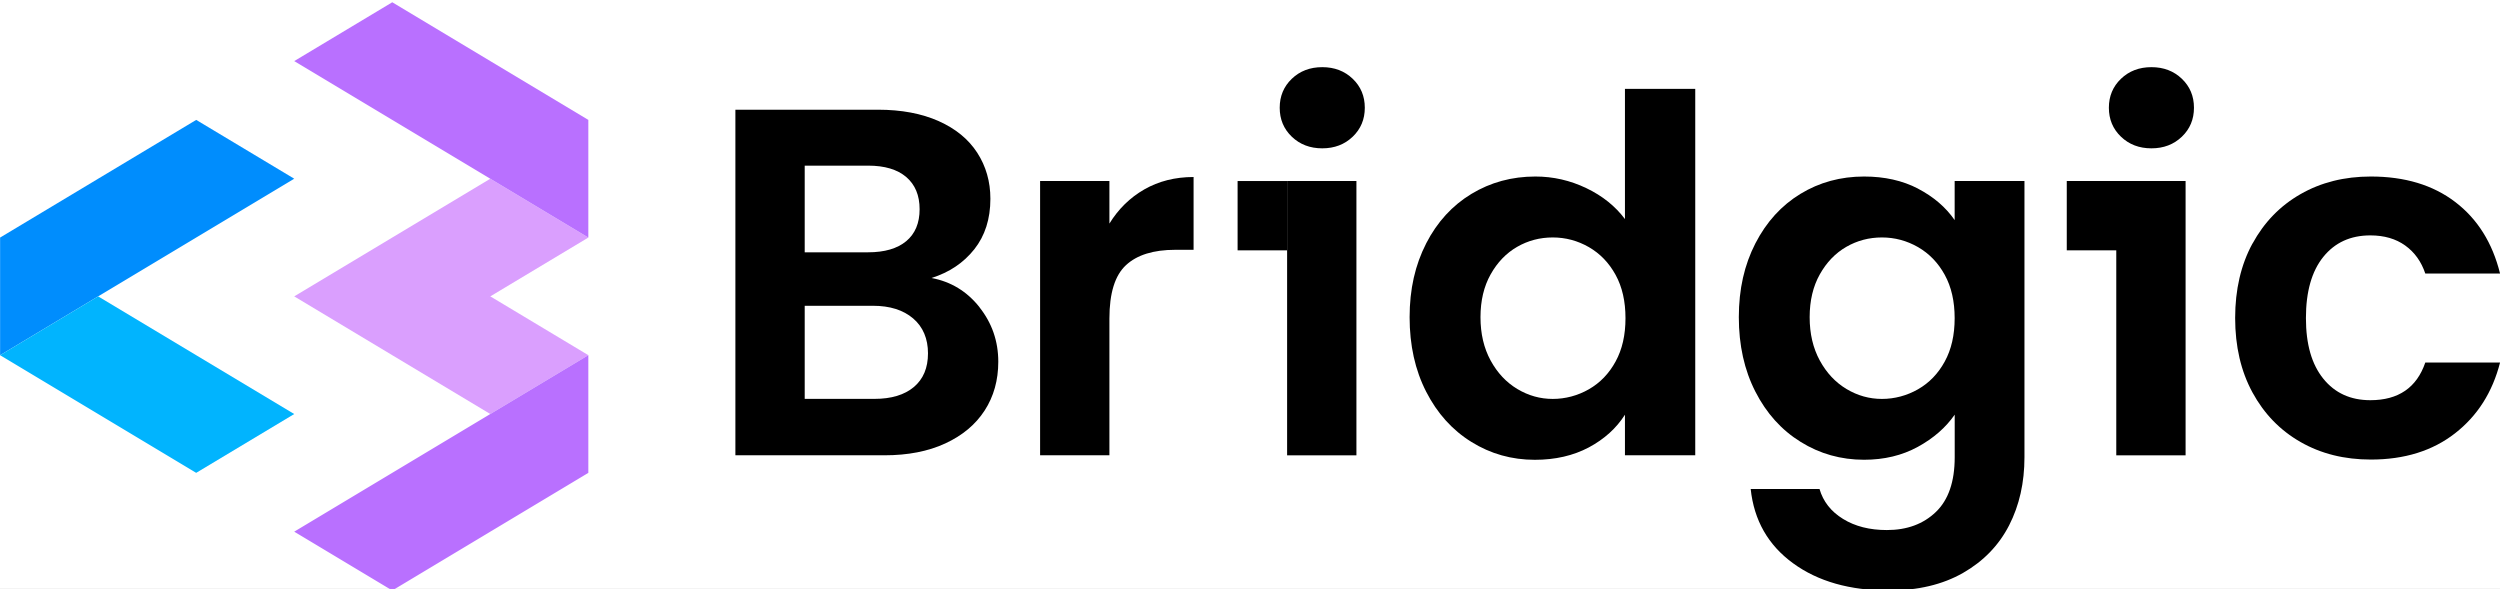
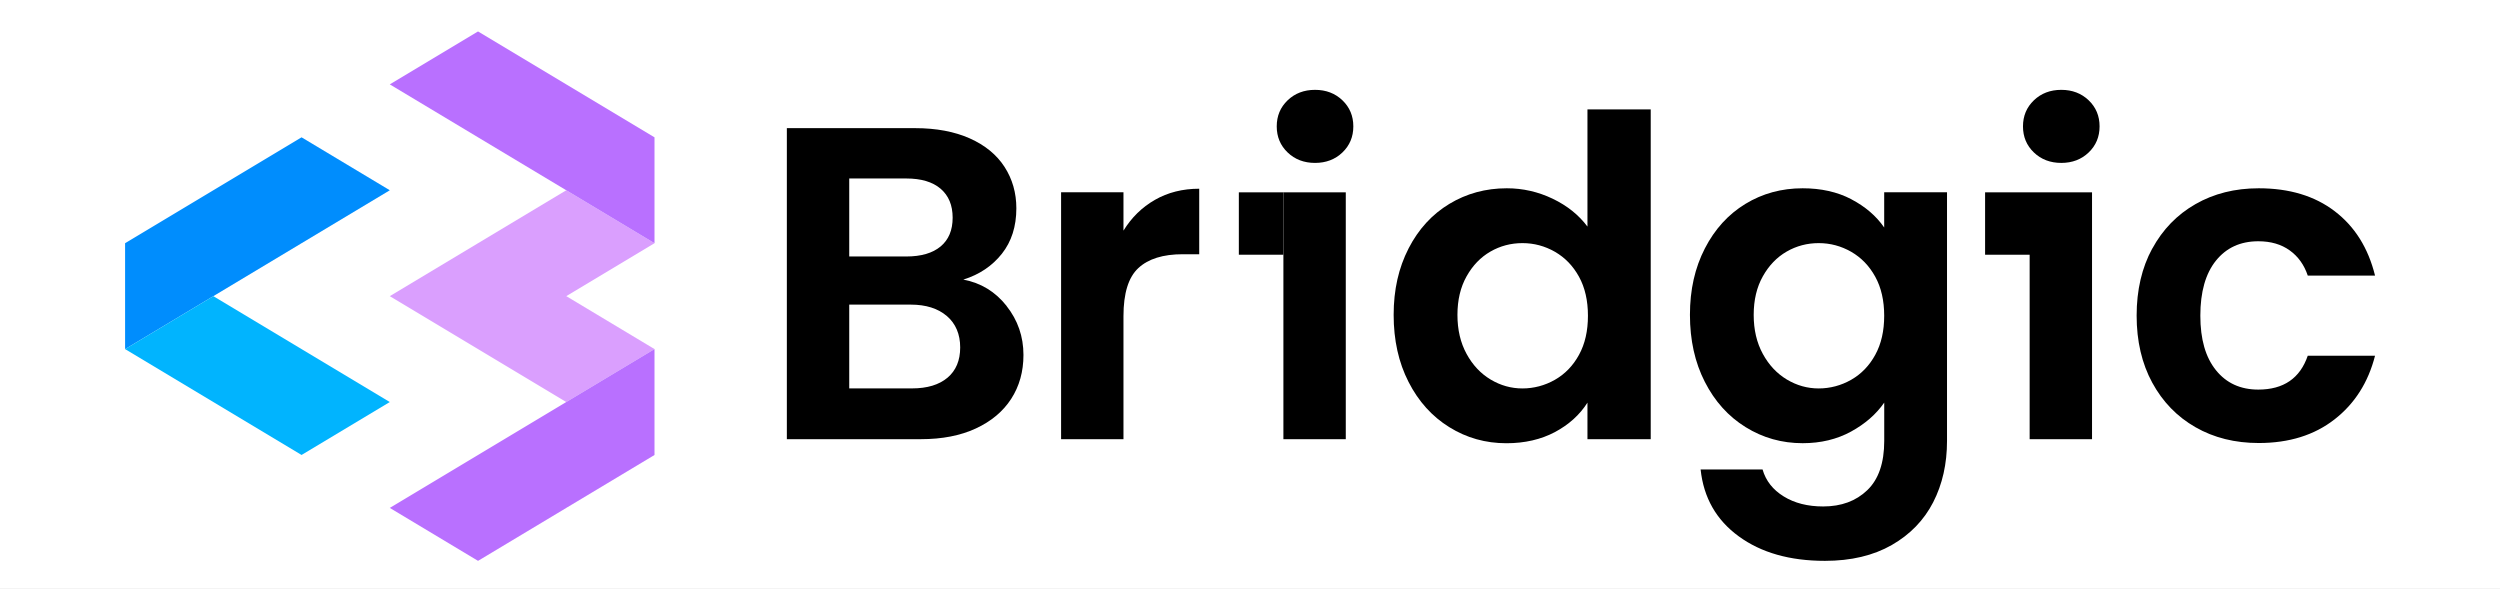
<svg xmlns="http://www.w3.org/2000/svg" version="1.1" viewBox="0 0 510 120">
  <rect width="100%" height="100%" fill="#ffffff" />
-   <g>
-     <path d="M199.81,62.68c2.56,3.23,3.84,6.94,3.84,11.11,0,3.77-.93,7.09-2.78,9.95-1.85,2.86-4.53,5.1-8.03,6.72-3.5,1.62-7.64,2.42-12.42,2.42h-30.4V22.38h29.09c4.78,0,8.9.78,12.37,2.32,3.47,1.55,6.09,3.7,7.88,6.46,1.78,2.76,2.68,5.89,2.68,9.39,0,4.11-1.1,7.54-3.28,10.3-2.19,2.76-5.1,4.72-8.74,5.86,3.97.74,7.24,2.73,9.8,5.96ZM164.16,51.47h12.93c3.37,0,5.96-.76,7.78-2.27,1.82-1.52,2.73-3.69,2.73-6.52s-.91-5.01-2.73-6.57c-1.82-1.55-4.41-2.32-7.78-2.32h-12.93v17.68ZM186.43,78.95c1.92-1.62,2.88-3.9,2.88-6.87s-1.01-5.4-3.03-7.12c-2.02-1.72-4.75-2.58-8.18-2.58h-13.94v18.99h14.24c3.43,0,6.11-.81,8.03-2.42Z" />
-     <path d="M233.44,38.64c2.93-1.68,6.28-2.53,10.05-2.53v14.85h-3.74c-4.44,0-7.8,1.04-10.05,3.13-2.26,2.09-3.38,5.72-3.38,10.91v27.88h-14.14v-55.96h14.14v8.69c1.82-2.96,4.19-5.29,7.12-6.97Z" />
-     <path d="M290.94,49.65c2.25-4.38,5.34-7.74,9.24-10.1,3.91-2.36,8.25-3.54,13.03-3.54,3.64,0,7.1.79,10.4,2.37,3.3,1.58,5.92,3.69,7.88,6.31v-26.56h14.34v74.75h-14.34v-8.28c-1.75,2.76-4.21,4.98-7.37,6.67-3.17,1.68-6.84,2.53-11.01,2.53-4.71,0-9.02-1.21-12.93-3.64-3.91-2.42-6.99-5.84-9.24-10.25-2.26-4.41-3.38-9.48-3.38-15.2s1.13-10.67,3.38-15.05ZM329.58,56.07c-1.35-2.46-3.17-4.34-5.45-5.66-2.29-1.31-4.75-1.97-7.37-1.97s-5.05.64-7.27,1.92c-2.22,1.28-4.02,3.15-5.4,5.61-1.38,2.46-2.07,5.37-2.07,8.74s.69,6.31,2.07,8.84c1.38,2.53,3.2,4.46,5.45,5.81,2.26,1.35,4.66,2.02,7.22,2.02s5.08-.66,7.37-1.97c2.29-1.31,4.11-3.2,5.45-5.66,1.35-2.46,2.02-5.4,2.02-8.84s-.67-6.38-2.02-8.84Z" />
-     <path d="M391.28,38.49c3.16,1.65,5.66,3.79,7.47,6.41v-7.98h14.24v56.36c0,5.18-1.04,9.81-3.13,13.89-2.09,4.07-5.22,7.31-9.39,9.7-4.18,2.39-9.23,3.59-15.15,3.59-7.95,0-14.46-1.85-19.54-5.56-5.08-3.7-7.96-8.75-8.64-15.15h14.04c.74,2.56,2.34,4.6,4.8,6.11,2.46,1.52,5.44,2.27,8.94,2.27,4.11,0,7.44-1.23,10-3.69,2.56-2.46,3.84-6.18,3.84-11.16v-8.69c-1.82,2.63-4.33,4.82-7.53,6.57-3.2,1.75-6.85,2.63-10.96,2.63-4.71,0-9.02-1.21-12.93-3.64-3.91-2.42-6.99-5.84-9.24-10.25-2.26-4.41-3.38-9.48-3.38-15.2s1.13-10.67,3.38-15.05c2.25-4.38,5.32-7.74,9.19-10.1,3.87-2.36,8.2-3.54,12.98-3.54,4.17,0,7.84.82,11.01,2.47ZM396.73,56.07c-1.35-2.46-3.17-4.34-5.45-5.66-2.29-1.31-4.75-1.97-7.37-1.97s-5.05.64-7.27,1.92c-2.22,1.28-4.02,3.15-5.4,5.61-1.38,2.46-2.07,5.37-2.07,8.74s.69,6.31,2.07,8.84c1.38,2.53,3.2,4.46,5.45,5.81,2.26,1.35,4.66,2.02,7.22,2.02s5.08-.66,7.37-1.97c2.29-1.31,4.11-3.2,5.45-5.66,1.35-2.46,2.02-5.4,2.02-8.84s-.67-6.38-2.02-8.84Z" />
-     <path d="M432.68,27.89c-1.65-1.58-2.47-3.55-2.47-5.91s.82-4.33,2.47-5.91c1.65-1.58,3.72-2.37,6.21-2.37s4.56.79,6.21,2.37c1.65,1.58,2.47,3.55,2.47,5.91s-.82,4.33-2.47,5.91c-1.65,1.58-3.72,2.37-6.21,2.37s-4.56-.79-6.21-2.37ZM445.86,36.93v55.96h-14.14v-55.96h14.14ZM421.62,36.93h10.1v14.14h-10.1v-14.14Z" />
-     <path d="M459.51,49.7c2.36-4.34,5.62-7.71,9.8-10.1,4.17-2.39,8.95-3.59,14.34-3.59,6.93,0,12.68,1.73,17.22,5.2,4.55,3.47,7.59,8.33,9.14,14.59h-15.25c-.81-2.42-2.17-4.33-4.09-5.71-1.92-1.38-4.29-2.07-7.12-2.07-4.04,0-7.24,1.46-9.6,4.39-2.36,2.93-3.54,7.09-3.54,12.47s1.18,9.44,3.54,12.37c2.36,2.93,5.56,4.39,9.6,4.39,5.72,0,9.46-2.56,11.21-7.68h15.25c-1.55,6.06-4.61,10.88-9.19,14.44-4.58,3.57-10.3,5.35-17.17,5.35-5.39,0-10.17-1.19-14.34-3.58-4.18-2.39-7.44-5.76-9.8-10.1-2.36-4.34-3.54-9.41-3.54-15.2s1.18-10.86,3.54-15.2Z" />
+   <g transform="translate(255,60) scale(0.9) translate(-255,-60)">
    <g>
-       <path d="M263.53,27.89c-1.65-1.58-2.47-3.55-2.47-5.91s.82-4.33,2.47-5.91c1.65-1.58,3.72-2.37,6.21-2.37s4.56.79,6.21,2.37c1.65,1.58,2.47,3.55,2.47,5.91s-.82,4.33-2.47,5.91c-1.65,1.58-3.72,2.37-6.21,2.37s-4.56-.79-6.21-2.37ZM276.71,36.93v55.96h-14.14v-55.96h14.14Z" />
-       <rect x="252.47" y="36.93" width="10.1" height="14.14" />
+       <path d="M199.81,62.68c2.56,3.23,3.84,6.94,3.84,11.11,0,3.77-.93,7.09-2.78,9.95-1.85,2.86-4.53,5.1-8.03,6.72-3.5,1.62-7.64,2.42-12.42,2.42h-30.4V22.38h29.09c4.78,0,8.9.78,12.37,2.32,3.47,1.55,6.09,3.7,7.88,6.46,1.78,2.76,2.68,5.89,2.68,9.39,0,4.11-1.1,7.54-3.28,10.3-2.19,2.76-5.1,4.72-8.74,5.86,3.97.74,7.24,2.73,9.8,5.96ZM164.16,51.47h12.93c3.37,0,5.96-.76,7.78-2.27,1.82-1.52,2.73-3.69,2.73-6.52s-.91-5.01-2.73-6.57c-1.82-1.55-4.41-2.32-7.78-2.32h-12.93v17.68ZM186.43,78.95c1.92-1.62,2.88-3.9,2.88-6.87s-1.01-5.4-3.03-7.12c-2.02-1.72-4.75-2.58-8.18-2.58h-13.94v18.99h14.24c3.43,0,6.11-.81,8.03-2.42Z" />
+       <path d="M233.44,38.64c2.93-1.68,6.28-2.53,10.05-2.53v14.85h-3.74c-4.44,0-7.8,1.04-10.05,3.13-2.26,2.09-3.38,5.72-3.38,10.91v27.88h-14.14v-55.96h14.14v8.69c1.82-2.96,4.19-5.29,7.12-6.97Z" />
+       <path d="M290.94,49.65c2.25-4.38,5.34-7.74,9.24-10.1,3.91-2.36,8.25-3.54,13.03-3.54,3.64,0,7.1.79,10.4,2.37,3.3,1.58,5.92,3.69,7.88,6.31v-26.56h14.34v74.75h-14.34v-8.28c-1.75,2.76-4.21,4.98-7.37,6.67-3.17,1.68-6.84,2.53-11.01,2.53-4.71,0-9.02-1.21-12.93-3.64-3.91-2.42-6.99-5.84-9.24-10.25-2.26-4.41-3.38-9.48-3.38-15.2s1.13-10.67,3.38-15.05ZM329.58,56.07c-1.35-2.46-3.17-4.34-5.45-5.66-2.29-1.31-4.75-1.97-7.37-1.97s-5.05.64-7.27,1.92c-2.22,1.28-4.02,3.15-5.4,5.61-1.38,2.46-2.07,5.37-2.07,8.74s.69,6.31,2.07,8.84c1.38,2.53,3.2,4.46,5.45,5.81,2.26,1.35,4.66,2.02,7.22,2.02s5.08-.66,7.37-1.97c2.29-1.31,4.11-3.2,5.45-5.66,1.35-2.46,2.02-5.4,2.02-8.84s-.67-6.38-2.02-8.84Z" />
+       <path d="M391.28,38.49c3.16,1.65,5.66,3.79,7.47,6.41v-7.98h14.24v56.36c0,5.18-1.04,9.81-3.13,13.89-2.09,4.07-5.22,7.31-9.39,9.7-4.18,2.39-9.23,3.59-15.15,3.59-7.95,0-14.46-1.85-19.54-5.56-5.08-3.7-7.96-8.75-8.64-15.15h14.04c.74,2.56,2.34,4.6,4.8,6.11,2.46,1.52,5.44,2.27,8.94,2.27,4.11,0,7.44-1.23,10-3.69,2.56-2.46,3.84-6.18,3.84-11.16v-8.69c-1.82,2.63-4.33,4.82-7.53,6.57-3.2,1.75-6.85,2.63-10.96,2.63-4.71,0-9.02-1.21-12.93-3.64-3.91-2.42-6.99-5.84-9.24-10.25-2.26-4.41-3.38-9.48-3.38-15.2s1.13-10.67,3.38-15.05c2.25-4.38,5.32-7.74,9.19-10.1,3.87-2.36,8.2-3.54,12.98-3.54,4.17,0,7.84.82,11.01,2.47ZM396.73,56.07c-1.35-2.46-3.17-4.34-5.45-5.66-2.29-1.31-4.75-1.97-7.37-1.97s-5.05.64-7.27,1.92c-2.22,1.28-4.02,3.15-5.4,5.61-1.38,2.46-2.07,5.37-2.07,8.74s.69,6.31,2.07,8.84c1.38,2.53,3.2,4.46,5.45,5.81,2.26,1.35,4.66,2.02,7.22,2.02s5.08-.66,7.37-1.97c2.29-1.31,4.11-3.2,5.45-5.66,1.35-2.46,2.02-5.4,2.02-8.84s-.67-6.38-2.02-8.84Z" />
+       <path d="M432.68,27.89c-1.65-1.58-2.47-3.55-2.47-5.91s.82-4.33,2.47-5.91c1.65-1.58,3.72-2.37,6.21-2.37s4.56.79,6.21,2.37c1.65,1.58,2.47,3.55,2.47,5.91s-.82,4.33-2.47,5.91c-1.65,1.58-3.72,2.37-6.21,2.37s-4.56-.79-6.21-2.37ZM445.86,36.93v55.96h-14.14v-55.96h14.14ZM421.62,36.93h10.1v14.14h-10.1v-14.14Z" />
+       <path d="M459.51,49.7c2.36-4.34,5.62-7.71,9.8-10.1,4.17-2.39,8.95-3.59,14.34-3.59,6.93,0,12.68,1.73,17.22,5.2,4.55,3.47,7.59,8.33,9.14,14.59h-15.25c-.81-2.42-2.17-4.33-4.09-5.71-1.92-1.38-4.29-2.07-7.12-2.07-4.04,0-7.24,1.46-9.6,4.39-2.36,2.93-3.54,7.09-3.54,12.47s1.18,9.44,3.54,12.37c2.36,2.93,5.56,4.39,9.6,4.39,5.72,0,9.46-2.56,11.21-7.68h15.25c-1.55,6.06-4.61,10.88-9.19,14.44-4.58,3.57-10.3,5.35-17.17,5.35-5.39,0-10.17-1.19-14.34-3.58-4.18-2.39-7.44-5.76-9.8-10.1-2.36-4.34-3.54-9.41-3.54-15.2s1.18-10.86,3.54-15.2Z" />
+       <g>
+         <path d="M263.53,27.89c-1.65-1.58-2.47-3.55-2.47-5.91s.82-4.33,2.47-5.91c1.65-1.58,3.72-2.37,6.21-2.37s4.56.79,6.21,2.37c1.65,1.58,2.47,3.55,2.47,5.91s-.82,4.33-2.47,5.91c-1.65,1.58-3.72,2.37-6.21,2.37s-4.56-.79-6.21-2.37ZM276.71,36.93v55.96h-14.14v-55.96h14.14Z" />
+         <rect x="252.47" y="36.93" width="10.1" height="14.14" />
+       </g>
+     </g>
+     <g>
+       <g>
+         <polygon fill="#da9ffe" points="120.02 48.46 100.02 36.46 60.02 60.46 100.02 84.46 120.02 72.46 100.02 60.46 120.02 48.46" />
+         <polygon fill="#b970ff" points="80.02 .46 60.02 12.46 120.02 48.46 120.02 24.46 80.02 .46" />
+         <polygon fill="#b970ff" points="60.02 108.46 80.02 120.46 120.02 96.46 120.02 72.46 60.02 108.46" />
+       </g>
+       <polygon fill="#008dfd" points="40.02 24.46 .02 48.46 .02 72.46 20.02 60.46 60.02 36.46 40.02 24.46" />
+       <polygon fill="#01b4fe" points="20.02 60.46 .02 72.46 40.02 96.46 60.02 84.46 20.02 60.46" />
    </g>
  </g>
-   <g>
-     <g>
-       <polygon fill="#da9ffe" points="120.02 48.46 100.02 36.46 60.02 60.46 100.02 84.46 120.02 72.46 100.02 60.46 120.02 48.46" />
-       <polygon fill="#b970ff" points="80.02 .46 60.02 12.46 120.02 48.46 120.02 24.46 80.02 .46" />
-       <polygon fill="#b970ff" points="60.02 108.46 80.02 120.46 120.02 96.46 120.02 72.46 60.02 108.46" />
-     </g>
-     <polygon fill="#008dfd" points="40.02 24.46 .02 48.46 .02 72.46 20.02 60.46 60.02 36.46 40.02 24.46" />
-     <polygon fill="#01b4fe" points="20.02 60.46 .02 72.46 40.02 96.46 60.02 84.46 20.02 60.46" />
-   </g>
</svg>
